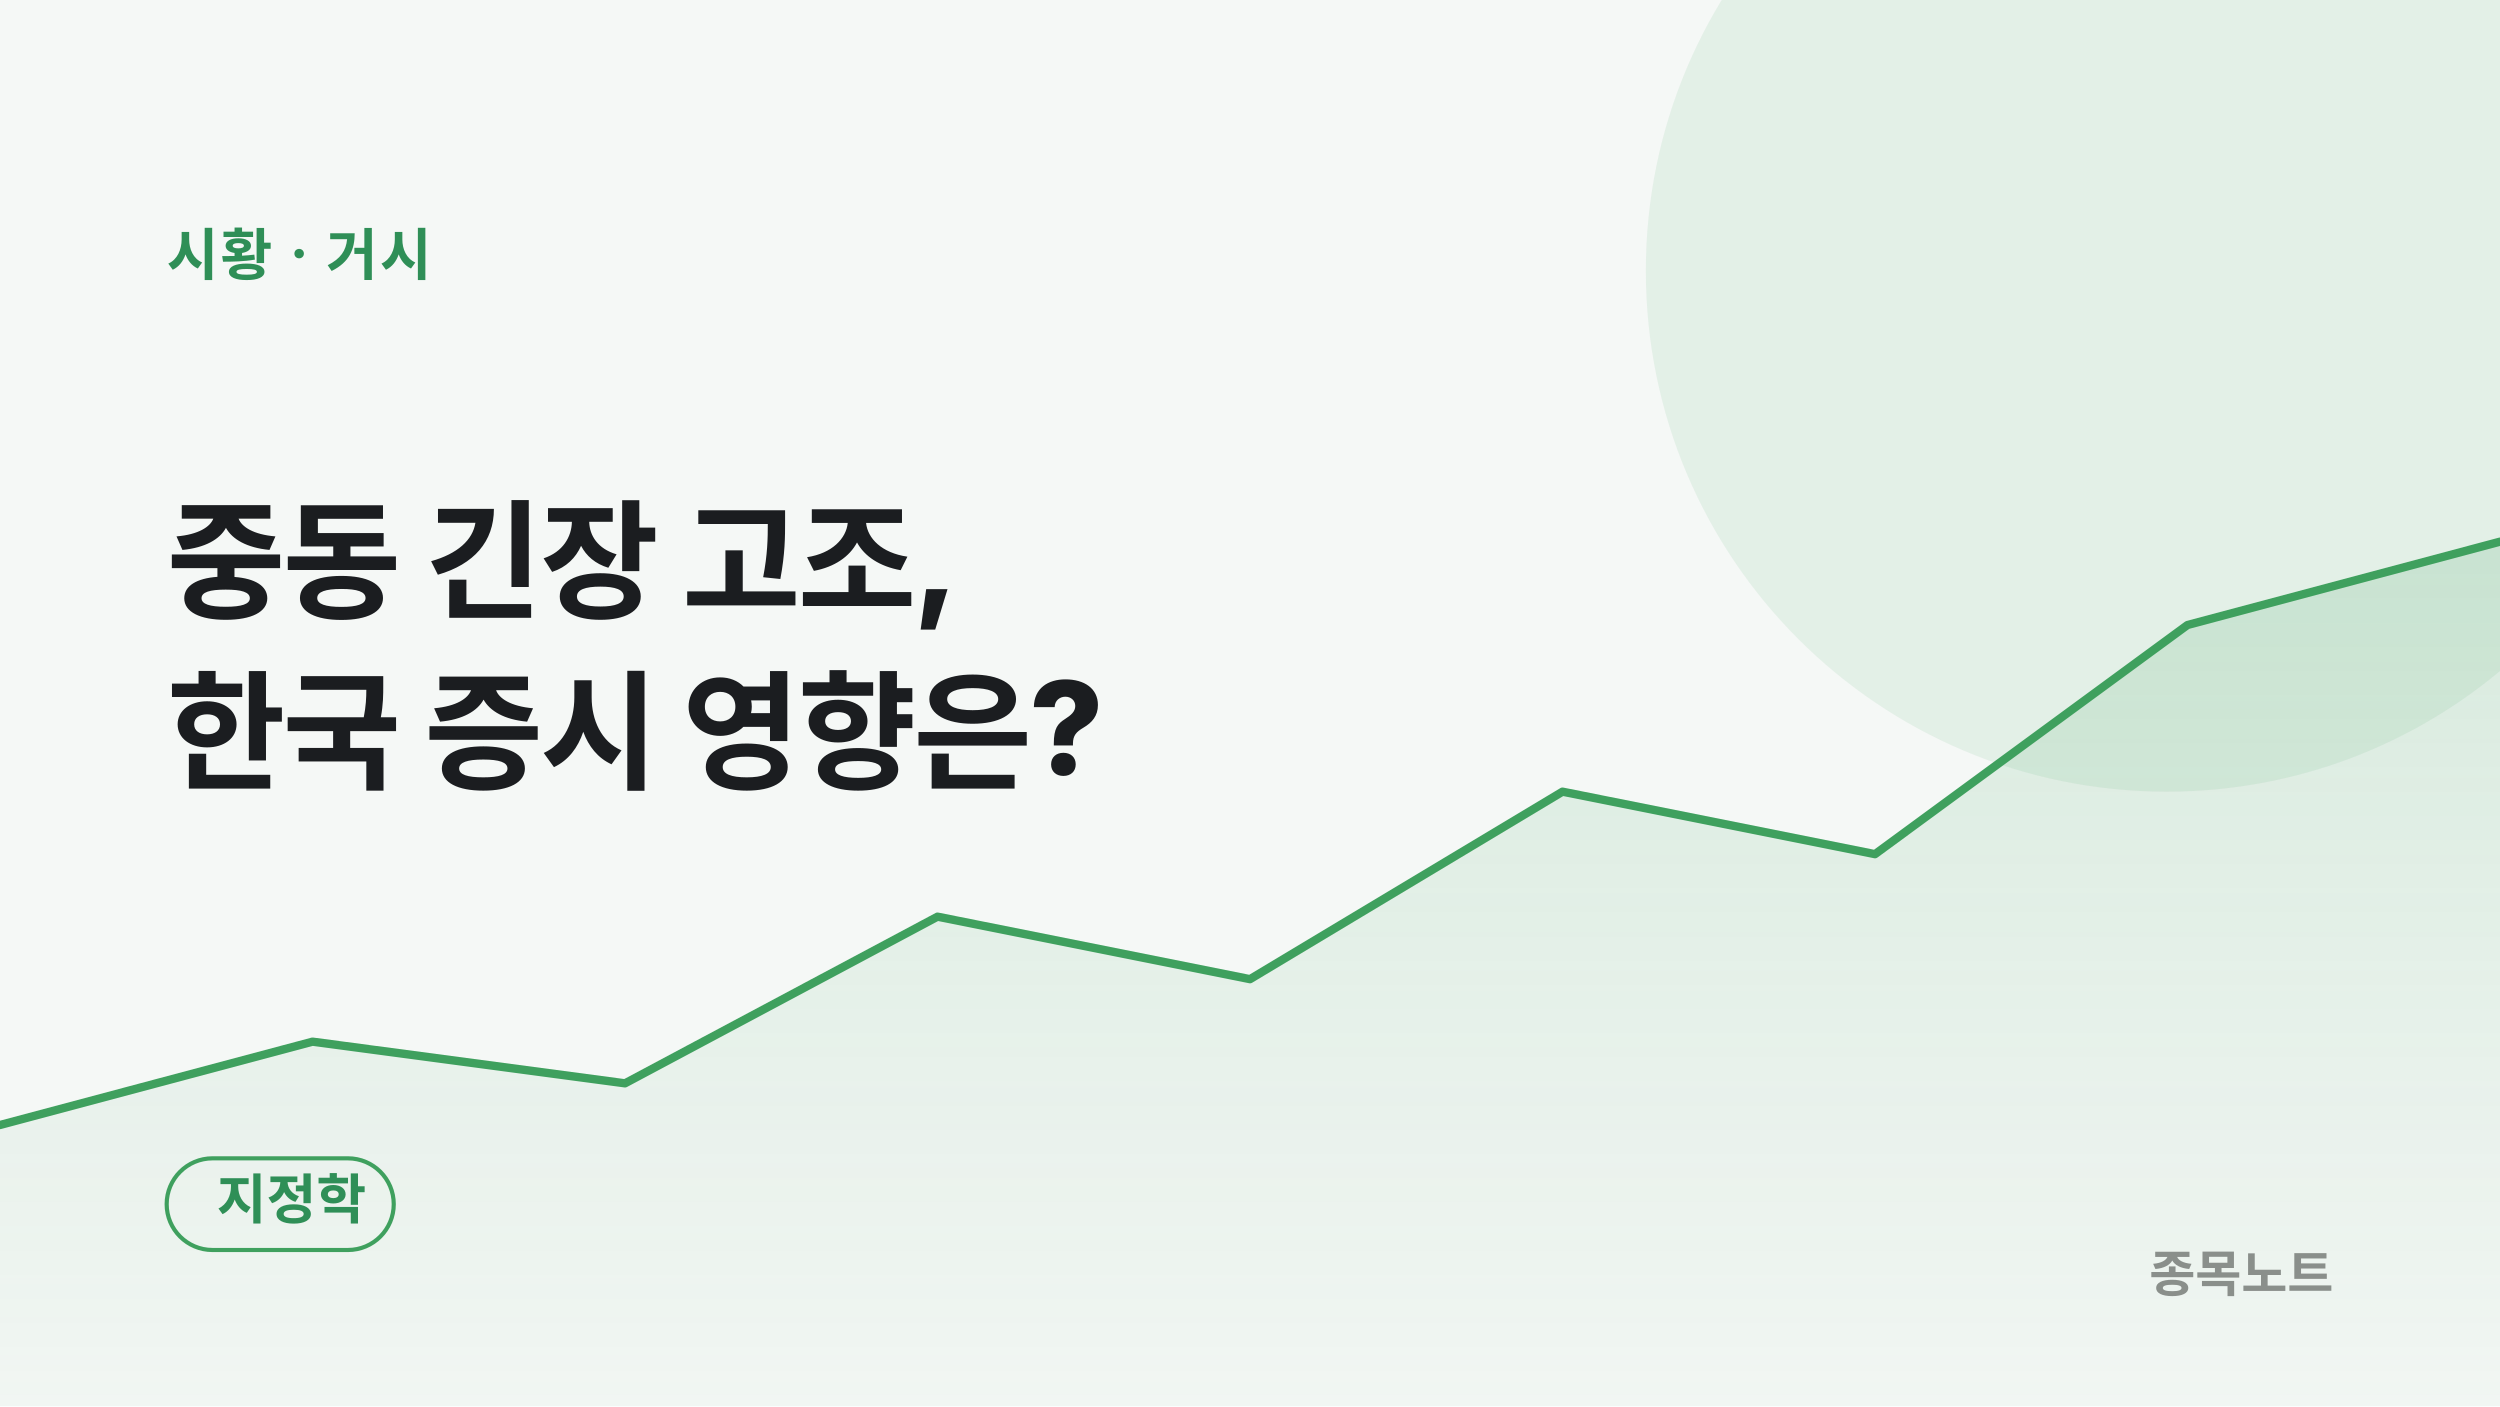
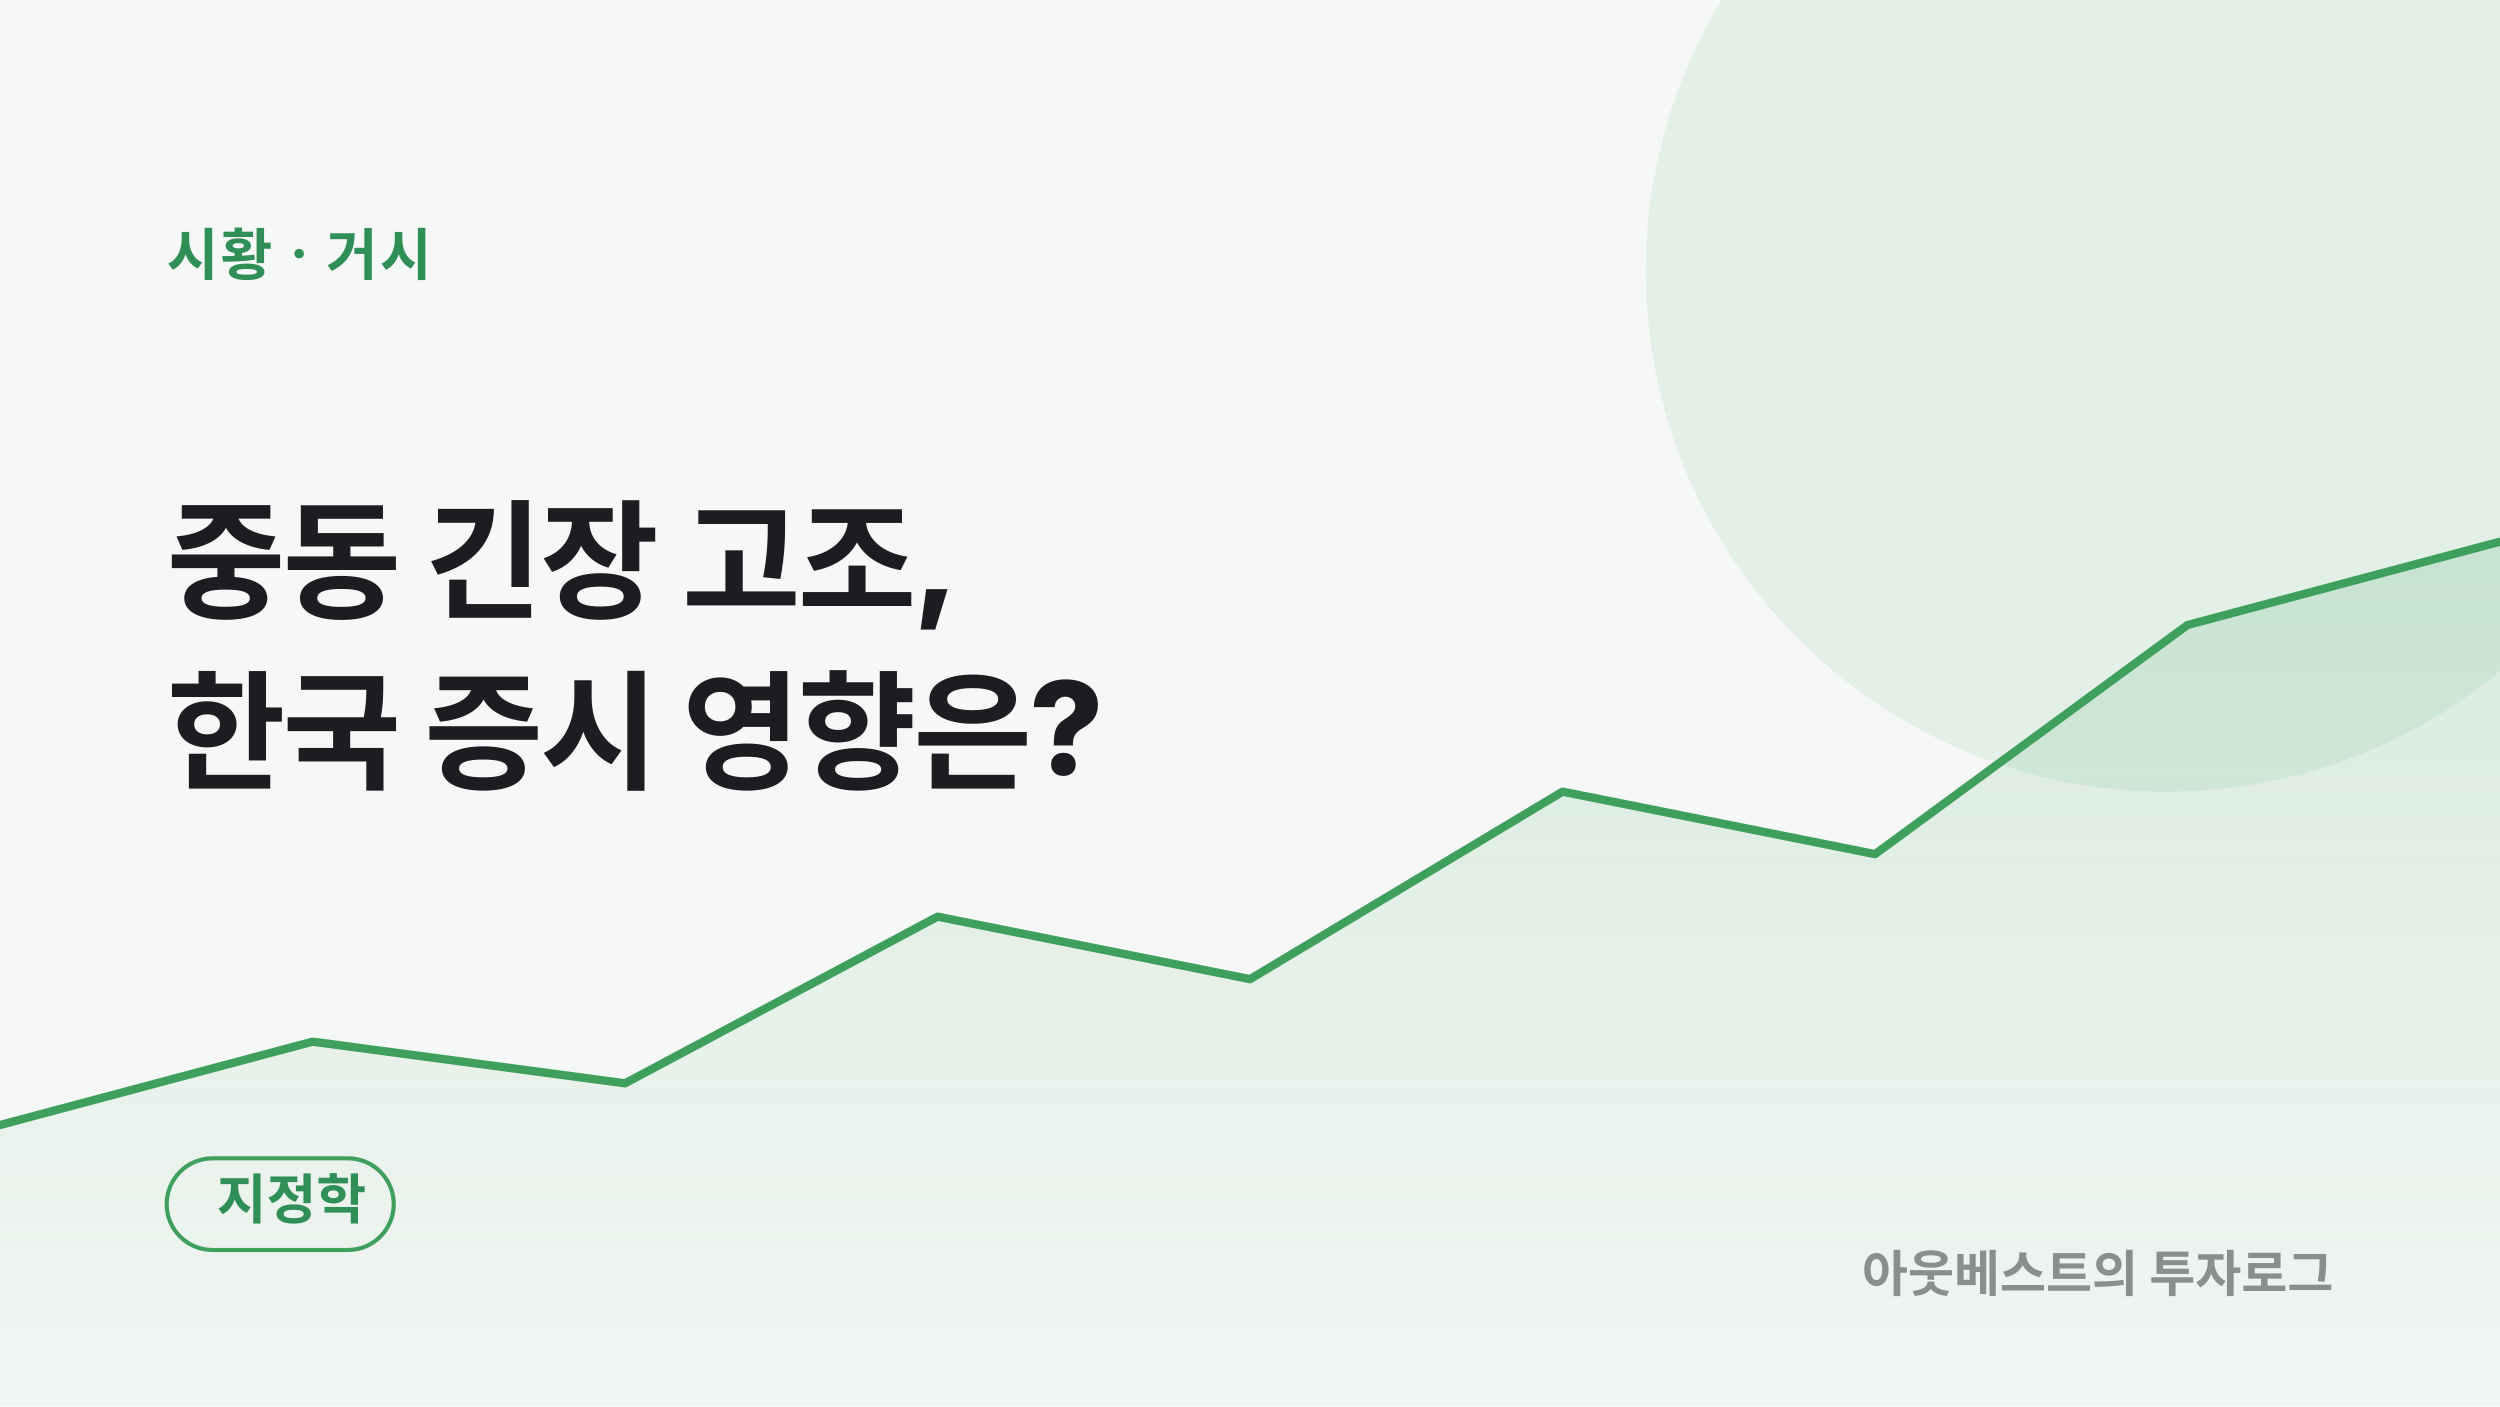
<svg xmlns="http://www.w3.org/2000/svg" viewBox="0 0 1200 675" width="1200" height="675" role="img" aria-label="중동 긴장 고조, 한국 증시 영향은?">
  <defs>
    <linearGradient id="g" x1="0" y1="0" x2="0" y2="1">
      <stop offset="0" stop-color="#3fa05e" stop-opacity="0.16" />
      <stop offset="1" stop-color="#3fa05e" stop-opacity="0.02" />
    </linearGradient>
  </defs>
  <style>
  .bg{fill:#f5f8f6} .blob{fill:#3fa05e;opacity:0.10}
  .eye{fill:#2f8f57;font:700 27px system-ui,-apple-system,"Segoe UI",sans-serif;letter-spacing:1px}
  .ttl{fill:#1b1d20;font:800 62px system-ui,-apple-system,"Segoe UI",sans-serif;letter-spacing:-1.5px}
  .brand{fill:#8a8f8b;font:600 24px system-ui,sans-serif}
  .tkr{fill:#2f8f57;font:700 26px system-ui,sans-serif;font-variant-numeric:tabular-nums}
  .tkrbox{fill:none;stroke:#3fa05e;stroke-width:2}
  .line{fill:none;stroke:#3fa05e;stroke-width:4;stroke-linejoin:round;stroke-linecap:round}
</style>
  <rect class="bg" width="1200" height="675" />
  <circle class="blob" cx="1040" cy="130" r="250" />
  <path d="M0 540 L150 500 L300 520 L450 440 L600 470 L750 380 L900 410 L1050 300 L1200 260 L1200 675 L0 675 Z" fill="url(#g)" />
  <path d="M0 540 L150 500 L300 520 L450 440 L600 470 L750 380 L900 410 L1050 300 L1200 260" class="line" />
  <text x="80" y="132" class="eye">시황 · 거시</text>
  <text x="80" y="292" class="ttl">중동 긴장 고조,</text>
  <text x="80" y="374" class="ttl">한국 증시 영향은?</text>
  <rect class="tkrbox" x="80" y="556" width="109" height="44" rx="22" />
  <text x="104" y="585" class="tkr">지정학</text>
-   <text x="1120" y="620" text-anchor="end" class="brand">종목노트</text>
+   <text x="1120" y="620" text-anchor="end" class="brand">아웃베스트의 투자로그</text>
</svg>
